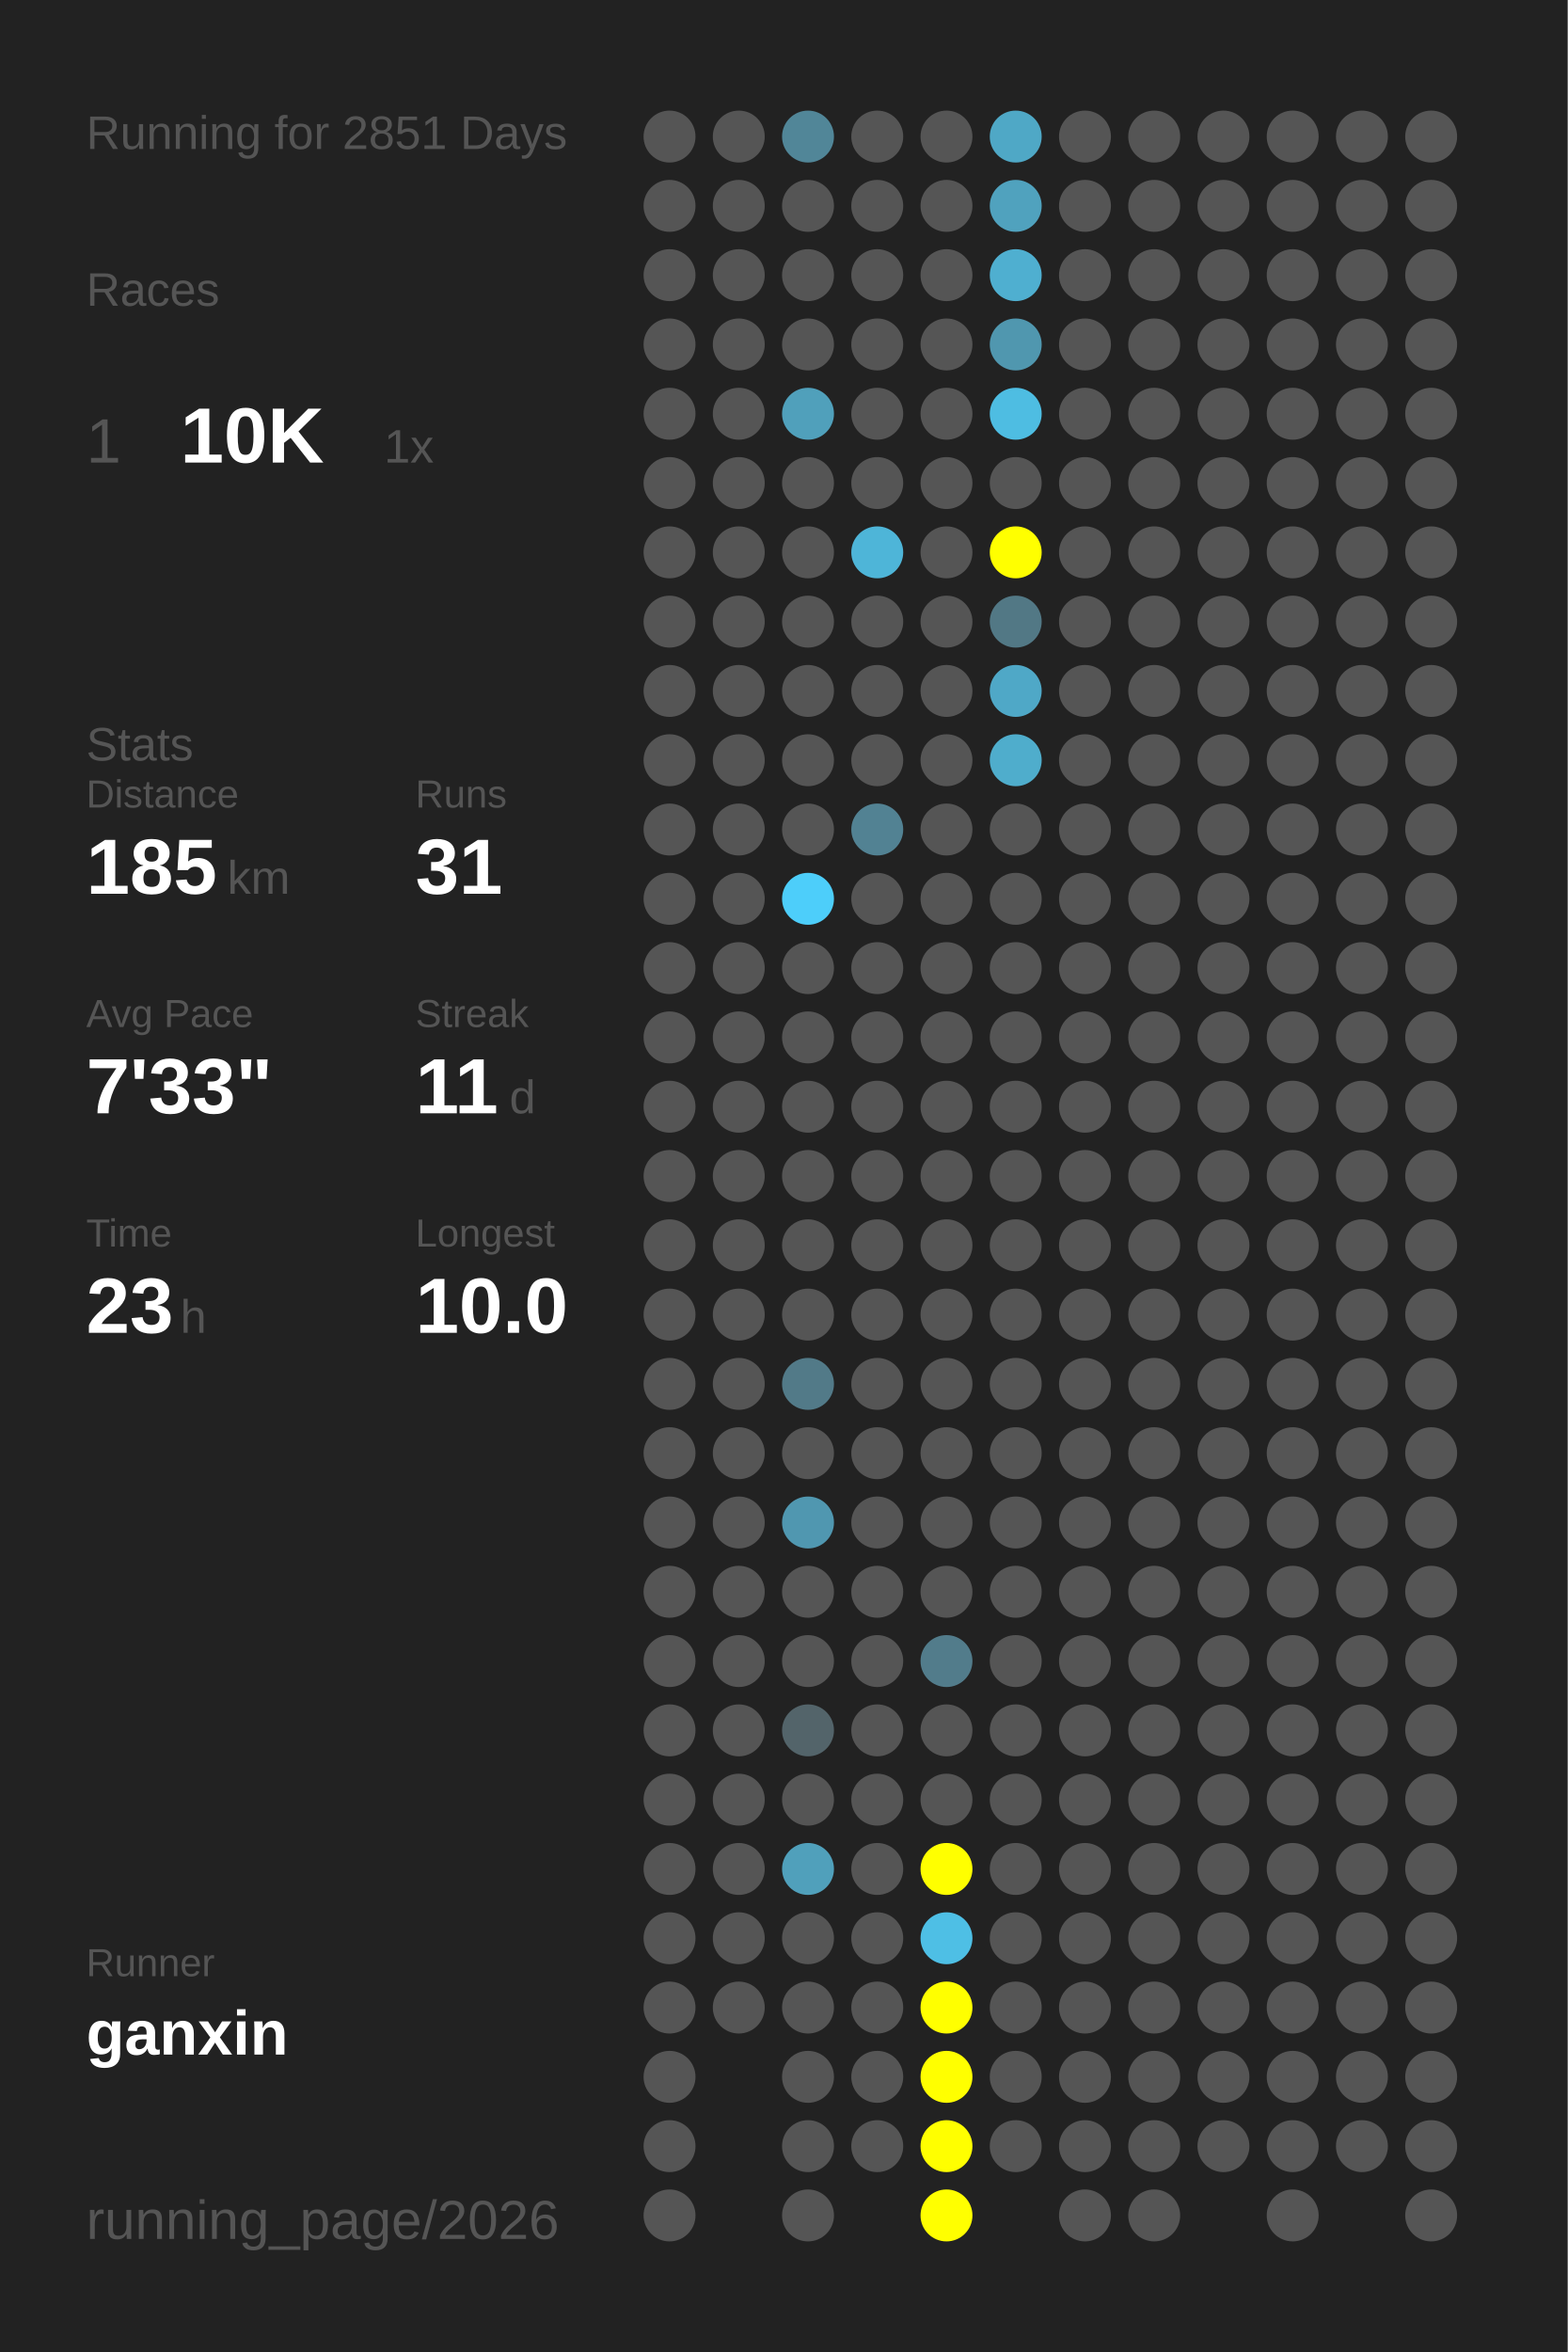
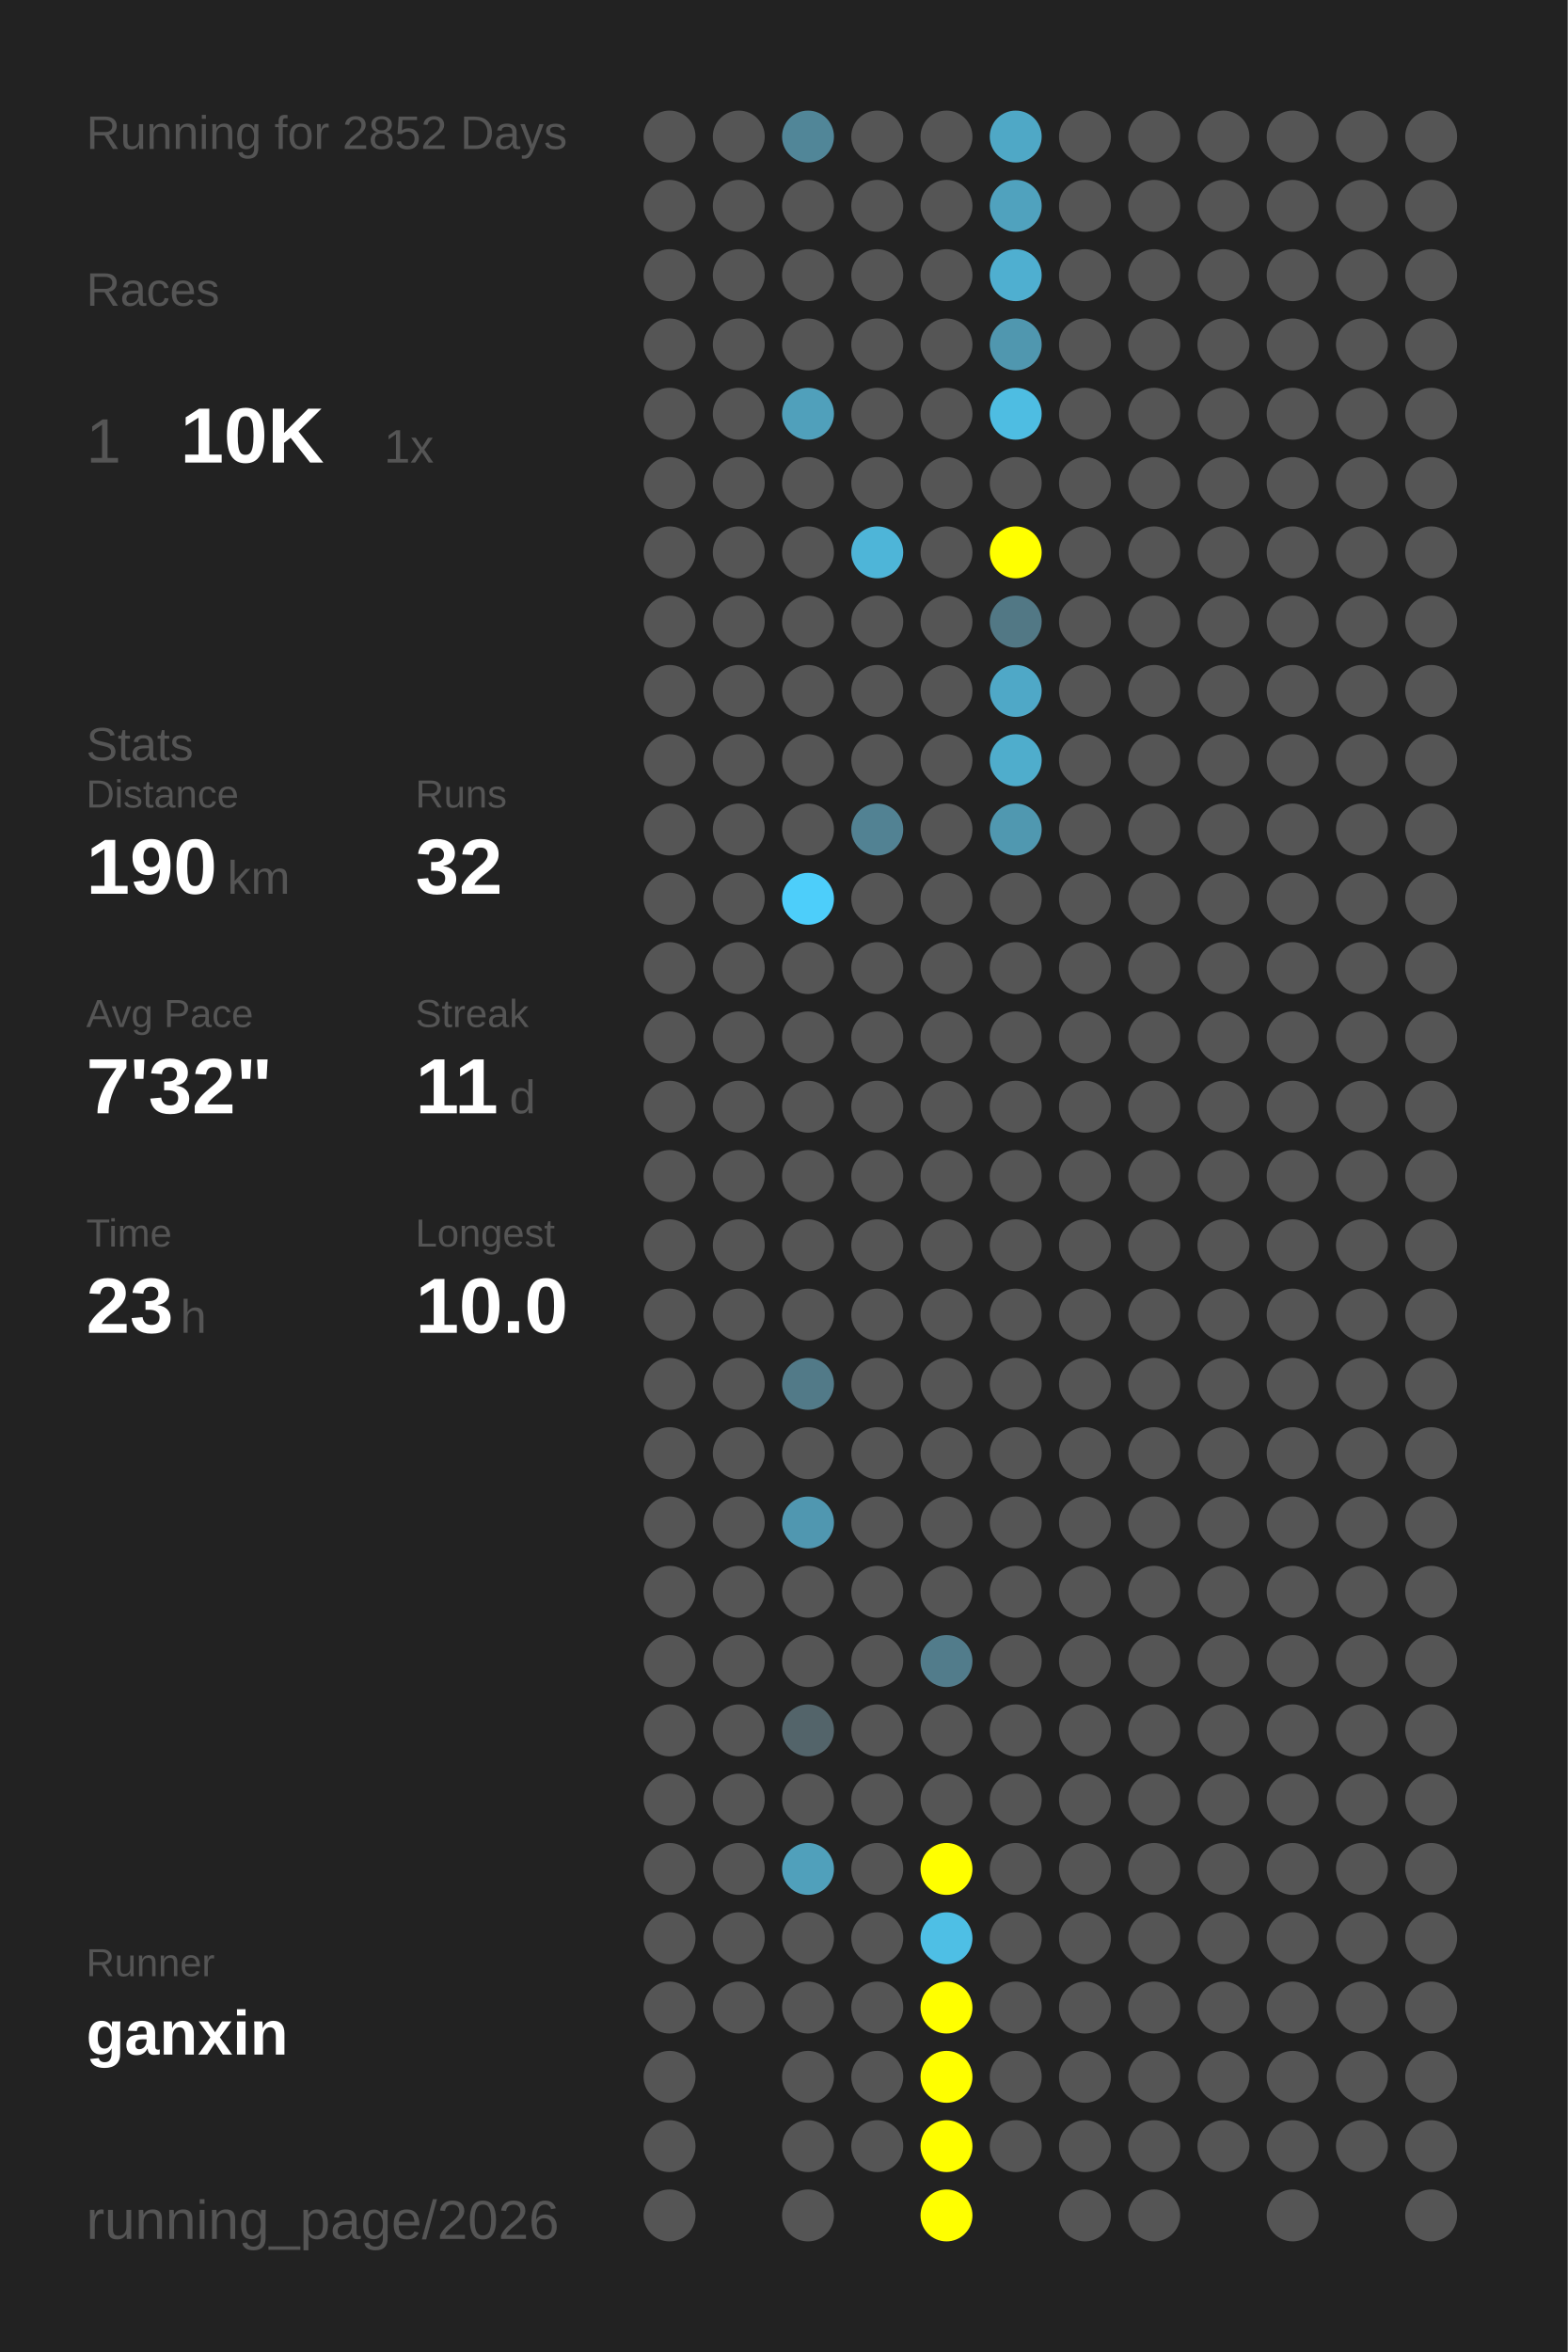
<svg xmlns="http://www.w3.org/2000/svg" baseProfile="full" height="300mm" version="1.1" viewBox="0,0,200,300" width="200mm">
  <defs />
  <rect fill="#222222" height="300" width="200" x="0" y="0" />
-   <text fill="#555555" style="font-size:6px; font-family:Arial;" x="11" y="19">Running for 2851 Days</text>
+   <text fill="#555555" style="font-size:6px; font-family:Arial;" x="11" y="19">Running for 2852 Days</text>
  <text fill="#555555" style="font-size:6px; font-family:Arial;" x="11" y="39">Races</text>
  <text fill="#555555" style="font-size:8px; font-family:Arial;" x="11" y="59">1</text>
  <text fill="#FFFFFF" style="font-size:10px; font-family:Arial; font-weight:bold;" x="23" y="59">10K</text>
  <text fill="#555555" style="font-size:6px; font-family:Arial;" x="49" y="59">1x</text>
  <text fill="#555555" style="font-size:6px; font-family:Arial;" x="11" y="97">Stats</text>
  <text fill="#555555" style="font-size:5px; font-family:Arial;" x="11" y="103">Distance</text>
-   <text fill="#FFFFFF" style="font-size:10px; font-family:Arial; font-weight:bold;" x="11" y="114">185</text>
+   <text fill="#FFFFFF" style="font-size:10px; font-family:Arial; font-weight:bold;" x="11" y="114">190</text>
  <text fill="#555555" style="font-size:6px; font-family:Arial;" x="29" y="114">km</text>
  <text fill="#555555" style="font-size:5px; font-family:Arial;" x="53" y="103">Runs</text>
-   <text fill="#FFFFFF" style="font-size:10px; font-family:Arial; font-weight:bold;" x="53" y="114">31</text>
+   <text fill="#FFFFFF" style="font-size:10px; font-family:Arial; font-weight:bold;" x="53" y="114">32</text>
  <text fill="#555555" style="font-size:5px; font-family:Arial;" x="11" y="131">Avg Pace</text>
-   <text fill="#FFFFFF" style="font-size:10px; font-family:Arial; font-weight:bold;" x="11" y="142">7'33"</text>
+   <text fill="#FFFFFF" style="font-size:10px; font-family:Arial; font-weight:bold;" x="11" y="142">7'32"</text>
  <text fill="#555555" style="font-size:5px; font-family:Arial;" x="53" y="131">Streak</text>
  <text fill="#FFFFFF" style="font-size:10px; font-family:Arial; font-weight:bold;" x="53" y="142">11</text>
  <text fill="#555555" style="font-size:6px; font-family:Arial;" x="65" y="142">d</text>
  <text fill="#555555" style="font-size:5px; font-family:Arial;" x="11" y="159">Time</text>
  <text fill="#FFFFFF" style="font-size:10px; font-family:Arial; font-weight:bold;" x="11" y="170">23</text>
  <text fill="#555555" style="font-size:6px; font-family:Arial;" x="23" y="170">h</text>
  <text fill="#555555" style="font-size:5px; font-family:Arial;" x="53" y="159">Longest</text>
  <text fill="#FFFFFF" style="font-size:10px; font-family:Arial; font-weight:bold;" x="53" y="170">10.0</text>
  <text fill="#555555" style="font-size:5px; font-family:Arial;" x="11" y="252.065">Runner</text>
  <text fill="#FFFFFF" style="font-size:8px; font-family:Arial; font-weight:bold;" x="11" y="262.065">ganxin</text>
  <text fill="#555555" style="font-size:7px; font-family:Arial;" x="11" y="285.581">running_page/2026</text>
  <circle cx="85.417" cy="17.419" fill="#555555" r="3.312" />
  <circle cx="85.417" cy="26.258" fill="#555555" r="3.312" />
  <circle cx="85.417" cy="35.097" fill="#555555" r="3.312" />
  <circle cx="85.417" cy="43.935" fill="#555555" r="3.312" />
  <circle cx="85.417" cy="52.774" fill="#555555" r="3.312" />
  <circle cx="85.417" cy="61.613" fill="#555555" r="3.312" />
  <circle cx="85.417" cy="70.452" fill="#555555" r="3.312" />
  <circle cx="85.417" cy="79.29" fill="#555555" r="3.312" />
  <circle cx="85.417" cy="88.129" fill="#555555" r="3.312" />
  <circle cx="85.417" cy="96.968" fill="#555555" r="3.312" />
  <circle cx="85.417" cy="105.806" fill="#555555" r="3.312" />
  <circle cx="85.417" cy="114.645" fill="#555555" r="3.312" />
  <circle cx="85.417" cy="123.484" fill="#555555" r="3.312" />
  <circle cx="85.417" cy="132.323" fill="#555555" r="3.312" />
  <circle cx="85.417" cy="141.161" fill="#555555" r="3.312" />
  <circle cx="85.417" cy="150" fill="#555555" r="3.312" />
  <circle cx="85.417" cy="158.839" fill="#555555" r="3.312" />
  <circle cx="85.417" cy="167.677" fill="#555555" r="3.312" />
  <circle cx="85.417" cy="176.516" fill="#555555" r="3.312" />
  <circle cx="85.417" cy="185.355" fill="#555555" r="3.312" />
  <circle cx="85.417" cy="194.194" fill="#555555" r="3.312" />
  <circle cx="85.417" cy="203.032" fill="#555555" r="3.312" />
  <circle cx="85.417" cy="211.871" fill="#555555" r="3.312" />
  <circle cx="85.417" cy="220.71" fill="#555555" r="3.312" />
  <circle cx="85.417" cy="229.548" fill="#555555" r="3.312" />
  <circle cx="85.417" cy="238.387" fill="#555555" r="3.312" />
  <circle cx="85.417" cy="247.226" fill="#555555" r="3.312" />
  <circle cx="85.417" cy="256.065" fill="#555555" r="3.312" />
  <circle cx="85.417" cy="264.903" fill="#555555" r="3.312" />
  <circle cx="85.417" cy="273.742" fill="#555555" r="3.312" />
  <circle cx="85.417" cy="282.581" fill="#555555" r="3.312" />
  <circle cx="94.25" cy="17.419" fill="#555555" r="3.312" />
  <circle cx="94.25" cy="26.258" fill="#555555" r="3.312" />
  <circle cx="94.25" cy="35.097" fill="#555555" r="3.312" />
  <circle cx="94.25" cy="43.935" fill="#555555" r="3.312" />
  <circle cx="94.25" cy="52.774" fill="#555555" r="3.312" />
  <circle cx="94.25" cy="61.613" fill="#555555" r="3.312" />
  <circle cx="94.25" cy="70.452" fill="#555555" r="3.312" />
  <circle cx="94.25" cy="79.29" fill="#555555" r="3.312" />
  <circle cx="94.25" cy="88.129" fill="#555555" r="3.312" />
  <circle cx="94.25" cy="96.968" fill="#555555" r="3.312" />
  <circle cx="94.25" cy="105.806" fill="#555555" r="3.312" />
  <circle cx="94.25" cy="114.645" fill="#555555" r="3.312" />
  <circle cx="94.25" cy="123.484" fill="#555555" r="3.312" />
  <circle cx="94.25" cy="132.323" fill="#555555" r="3.312" />
  <circle cx="94.25" cy="141.161" fill="#555555" r="3.312" />
  <circle cx="94.25" cy="150" fill="#555555" r="3.312" />
  <circle cx="94.25" cy="158.839" fill="#555555" r="3.312" />
  <circle cx="94.25" cy="167.677" fill="#555555" r="3.312" />
  <circle cx="94.25" cy="176.516" fill="#555555" r="3.312" />
  <circle cx="94.25" cy="185.355" fill="#555555" r="3.312" />
  <circle cx="94.25" cy="194.194" fill="#555555" r="3.312" />
  <circle cx="94.25" cy="203.032" fill="#555555" r="3.312" />
  <circle cx="94.25" cy="211.871" fill="#555555" r="3.312" />
  <circle cx="94.25" cy="220.71" fill="#555555" r="3.312" />
  <circle cx="94.25" cy="229.548" fill="#555555" r="3.312" />
  <circle cx="94.25" cy="238.387" fill="#555555" r="3.312" />
  <circle cx="94.25" cy="247.226" fill="#555555" r="3.312" />
  <circle cx="94.25" cy="256.065" fill="#555555" r="3.312" />
  <circle cx="103.083" cy="17.419" fill="#518698" r="3.312" />
  <circle cx="103.083" cy="26.258" fill="#555555" r="3.312" />
  <circle cx="103.083" cy="35.097" fill="#555555" r="3.312" />
  <circle cx="103.083" cy="43.935" fill="#555555" r="3.312" />
  <circle cx="103.083" cy="52.774" fill="#50a0bb" r="3.312" />
  <circle cx="103.083" cy="61.613" fill="#555555" r="3.312" />
  <circle cx="103.083" cy="70.452" fill="#555555" r="3.312" />
  <circle cx="103.083" cy="79.29" fill="#555555" r="3.312" />
  <circle cx="103.083" cy="88.129" fill="#555555" r="3.312" />
  <circle cx="103.083" cy="96.968" fill="#555555" r="3.312" />
  <circle cx="103.083" cy="105.806" fill="#555555" r="3.312" />
  <circle cx="103.083" cy="114.645" fill="#4dcefa" r="3.312" />
  <circle cx="103.083" cy="123.484" fill="#555555" r="3.312" />
  <circle cx="103.083" cy="132.323" fill="#555555" r="3.312" />
  <circle cx="103.083" cy="141.161" fill="#555555" r="3.312" />
  <circle cx="103.083" cy="150" fill="#555555" r="3.312" />
  <circle cx="103.083" cy="158.839" fill="#555555" r="3.312" />
  <circle cx="103.083" cy="167.677" fill="#555555" r="3.312" />
  <circle cx="103.083" cy="176.516" fill="#527a88" r="3.312" />
  <circle cx="103.083" cy="185.355" fill="#555555" r="3.312" />
  <circle cx="103.083" cy="194.194" fill="#5097b0" r="3.312" />
  <circle cx="103.083" cy="203.032" fill="#555555" r="3.312" />
  <circle cx="103.083" cy="211.871" fill="#555555" r="3.312" />
  <circle cx="103.083" cy="220.71" fill="#53646a" r="3.312" />
  <circle cx="103.083" cy="229.548" fill="#555555" r="3.312" />
  <circle cx="103.083" cy="238.387" fill="#50a0bb" r="3.312" />
  <circle cx="103.083" cy="247.226" fill="#555555" r="3.312" />
  <circle cx="103.083" cy="256.065" fill="#555555" r="3.312" />
  <circle cx="103.083" cy="264.903" fill="#555555" r="3.312" />
  <circle cx="103.083" cy="273.742" fill="#555555" r="3.312" />
  <circle cx="103.083" cy="282.581" fill="#555555" r="3.312" />
  <circle cx="111.917" cy="17.419" fill="#555555" r="3.312" />
  <circle cx="111.917" cy="26.258" fill="#555555" r="3.312" />
  <circle cx="111.917" cy="35.097" fill="#555555" r="3.312" />
  <circle cx="111.917" cy="43.935" fill="#555555" r="3.312" />
  <circle cx="111.917" cy="52.774" fill="#555555" r="3.312" />
  <circle cx="111.917" cy="61.613" fill="#555555" r="3.312" />
  <circle cx="111.917" cy="70.452" fill="#4eb5d8" r="3.312" />
  <circle cx="111.917" cy="79.29" fill="#555555" r="3.312" />
  <circle cx="111.917" cy="88.129" fill="#555555" r="3.312" />
  <circle cx="111.917" cy="96.968" fill="#555555" r="3.312" />
  <circle cx="111.917" cy="105.806" fill="#528293" r="3.312" />
  <circle cx="111.917" cy="114.645" fill="#555555" r="3.312" />
  <circle cx="111.917" cy="123.484" fill="#555555" r="3.312" />
  <circle cx="111.917" cy="132.323" fill="#555555" r="3.312" />
  <circle cx="111.917" cy="141.161" fill="#555555" r="3.312" />
  <circle cx="111.917" cy="150" fill="#555555" r="3.312" />
  <circle cx="111.917" cy="158.839" fill="#555555" r="3.312" />
  <circle cx="111.917" cy="167.677" fill="#555555" r="3.312" />
  <circle cx="111.917" cy="176.516" fill="#555555" r="3.312" />
  <circle cx="111.917" cy="185.355" fill="#555555" r="3.312" />
  <circle cx="111.917" cy="194.194" fill="#555555" r="3.312" />
  <circle cx="111.917" cy="203.032" fill="#555555" r="3.312" />
  <circle cx="111.917" cy="211.871" fill="#555555" r="3.312" />
  <circle cx="111.917" cy="220.71" fill="#555555" r="3.312" />
  <circle cx="111.917" cy="229.548" fill="#555555" r="3.312" />
  <circle cx="111.917" cy="238.387" fill="#555555" r="3.312" />
  <circle cx="111.917" cy="247.226" fill="#555555" r="3.312" />
  <circle cx="111.917" cy="256.065" fill="#555555" r="3.312" />
  <circle cx="111.917" cy="264.903" fill="#555555" r="3.312" />
  <circle cx="111.917" cy="273.742" fill="#555555" r="3.312" />
  <circle cx="120.75" cy="17.419" fill="#555555" r="3.312" />
  <circle cx="120.75" cy="26.258" fill="#555555" r="3.312" />
  <circle cx="120.75" cy="35.097" fill="#555555" r="3.312" />
  <circle cx="120.75" cy="43.935" fill="#555555" r="3.312" />
  <circle cx="120.75" cy="52.774" fill="#555555" r="3.312" />
  <circle cx="120.75" cy="61.613" fill="#555555" r="3.312" />
  <circle cx="120.75" cy="70.452" fill="#555555" r="3.312" />
  <circle cx="120.75" cy="79.29" fill="#555555" r="3.312" />
  <circle cx="120.75" cy="88.129" fill="#555555" r="3.312" />
  <circle cx="120.75" cy="96.968" fill="#555555" r="3.312" />
  <circle cx="120.75" cy="105.806" fill="#555555" r="3.312" />
  <circle cx="120.75" cy="114.645" fill="#555555" r="3.312" />
  <circle cx="120.75" cy="123.484" fill="#555555" r="3.312" />
  <circle cx="120.75" cy="132.323" fill="#555555" r="3.312" />
  <circle cx="120.75" cy="141.161" fill="#555555" r="3.312" />
  <circle cx="120.75" cy="150" fill="#555555" r="3.312" />
  <circle cx="120.75" cy="158.839" fill="#555555" r="3.312" />
  <circle cx="120.75" cy="167.677" fill="#555555" r="3.312" />
  <circle cx="120.75" cy="176.516" fill="#555555" r="3.312" />
  <circle cx="120.75" cy="185.355" fill="#555555" r="3.312" />
  <circle cx="120.75" cy="194.194" fill="#555555" r="3.312" />
  <circle cx="120.75" cy="203.032" fill="#555555" r="3.312" />
  <circle cx="120.75" cy="211.871" fill="#527c8b" r="3.312" />
  <circle cx="120.75" cy="220.71" fill="#555555" r="3.312" />
  <circle cx="120.75" cy="229.548" fill="#555555" r="3.312" />
  <circle cx="120.75" cy="238.387" fill="#FFFF00" r="3.312" />
  <circle cx="120.75" cy="247.226" fill="#4ebfe5" r="3.312" />
  <circle cx="120.75" cy="256.065" fill="#FFFF00" r="3.312" />
  <circle cx="120.75" cy="264.903" fill="#FFFF00" r="3.312" />
  <circle cx="120.75" cy="273.742" fill="#FFFF00" r="3.312" />
  <circle cx="120.75" cy="282.581" fill="#FFFF00" r="3.312" />
  <circle cx="129.583" cy="17.419" fill="#4fa8c6" r="3.312" />
  <circle cx="129.583" cy="26.258" fill="#50a2be" r="3.312" />
  <circle cx="129.583" cy="35.097" fill="#4fafd0" r="3.312" />
  <circle cx="129.583" cy="43.935" fill="#5097af" r="3.312" />
  <circle cx="129.583" cy="52.774" fill="#4ebde2" r="3.312" />
  <circle cx="129.583" cy="61.613" fill="#555555" r="3.312" />
  <circle cx="129.583" cy="70.452" fill="#FFFF00" r="3.312" />
  <circle cx="129.583" cy="79.29" fill="#527885" r="3.312" />
  <circle cx="129.583" cy="88.129" fill="#4fa8c7" r="3.312" />
  <circle cx="129.583" cy="96.968" fill="#4fadcc" r="3.312" />
-   <circle cx="129.583" cy="105.806" fill="#555555" r="3.312" />
+   <circle cx="129.583" cy="105.806" fill="#5098b0" r="3.312" />
  <circle cx="129.583" cy="114.645" fill="#555555" r="3.312" />
  <circle cx="129.583" cy="123.484" fill="#555555" r="3.312" />
  <circle cx="129.583" cy="132.323" fill="#555555" r="3.312" />
  <circle cx="129.583" cy="141.161" fill="#555555" r="3.312" />
  <circle cx="129.583" cy="150" fill="#555555" r="3.312" />
  <circle cx="129.583" cy="158.839" fill="#555555" r="3.312" />
  <circle cx="129.583" cy="167.677" fill="#555555" r="3.312" />
  <circle cx="129.583" cy="176.516" fill="#555555" r="3.312" />
  <circle cx="129.583" cy="185.355" fill="#555555" r="3.312" />
  <circle cx="129.583" cy="194.194" fill="#555555" r="3.312" />
  <circle cx="129.583" cy="203.032" fill="#555555" r="3.312" />
  <circle cx="129.583" cy="211.871" fill="#555555" r="3.312" />
  <circle cx="129.583" cy="220.71" fill="#555555" r="3.312" />
  <circle cx="129.583" cy="229.548" fill="#555555" r="3.312" />
  <circle cx="129.583" cy="238.387" fill="#555555" r="3.312" />
  <circle cx="129.583" cy="247.226" fill="#555555" r="3.312" />
  <circle cx="129.583" cy="256.065" fill="#555555" r="3.312" />
  <circle cx="129.583" cy="264.903" fill="#555555" r="3.312" />
  <circle cx="129.583" cy="273.742" fill="#555555" r="3.312" />
  <circle cx="138.417" cy="17.419" fill="#555555" r="3.312" />
  <circle cx="138.417" cy="26.258" fill="#555555" r="3.312" />
  <circle cx="138.417" cy="35.097" fill="#555555" r="3.312" />
  <circle cx="138.417" cy="43.935" fill="#555555" r="3.312" />
  <circle cx="138.417" cy="52.774" fill="#555555" r="3.312" />
  <circle cx="138.417" cy="61.613" fill="#555555" r="3.312" />
  <circle cx="138.417" cy="70.452" fill="#555555" r="3.312" />
  <circle cx="138.417" cy="79.29" fill="#555555" r="3.312" />
  <circle cx="138.417" cy="88.129" fill="#555555" r="3.312" />
  <circle cx="138.417" cy="96.968" fill="#555555" r="3.312" />
  <circle cx="138.417" cy="105.806" fill="#555555" r="3.312" />
  <circle cx="138.417" cy="114.645" fill="#555555" r="3.312" />
  <circle cx="138.417" cy="123.484" fill="#555555" r="3.312" />
  <circle cx="138.417" cy="132.323" fill="#555555" r="3.312" />
  <circle cx="138.417" cy="141.161" fill="#555555" r="3.312" />
  <circle cx="138.417" cy="150" fill="#555555" r="3.312" />
  <circle cx="138.417" cy="158.839" fill="#555555" r="3.312" />
  <circle cx="138.417" cy="167.677" fill="#555555" r="3.312" />
  <circle cx="138.417" cy="176.516" fill="#555555" r="3.312" />
  <circle cx="138.417" cy="185.355" fill="#555555" r="3.312" />
  <circle cx="138.417" cy="194.194" fill="#555555" r="3.312" />
  <circle cx="138.417" cy="203.032" fill="#555555" r="3.312" />
  <circle cx="138.417" cy="211.871" fill="#555555" r="3.312" />
  <circle cx="138.417" cy="220.71" fill="#555555" r="3.312" />
  <circle cx="138.417" cy="229.548" fill="#555555" r="3.312" />
  <circle cx="138.417" cy="238.387" fill="#555555" r="3.312" />
  <circle cx="138.417" cy="247.226" fill="#555555" r="3.312" />
  <circle cx="138.417" cy="256.065" fill="#555555" r="3.312" />
  <circle cx="138.417" cy="264.903" fill="#555555" r="3.312" />
  <circle cx="138.417" cy="273.742" fill="#555555" r="3.312" />
  <circle cx="138.417" cy="282.581" fill="#555555" r="3.312" />
  <circle cx="147.25" cy="17.419" fill="#555555" r="3.312" />
  <circle cx="147.25" cy="26.258" fill="#555555" r="3.312" />
  <circle cx="147.25" cy="35.097" fill="#555555" r="3.312" />
  <circle cx="147.25" cy="43.935" fill="#555555" r="3.312" />
  <circle cx="147.25" cy="52.774" fill="#555555" r="3.312" />
  <circle cx="147.25" cy="61.613" fill="#555555" r="3.312" />
  <circle cx="147.25" cy="70.452" fill="#555555" r="3.312" />
  <circle cx="147.25" cy="79.29" fill="#555555" r="3.312" />
  <circle cx="147.25" cy="88.129" fill="#555555" r="3.312" />
  <circle cx="147.25" cy="96.968" fill="#555555" r="3.312" />
  <circle cx="147.25" cy="105.806" fill="#555555" r="3.312" />
  <circle cx="147.25" cy="114.645" fill="#555555" r="3.312" />
  <circle cx="147.25" cy="123.484" fill="#555555" r="3.312" />
  <circle cx="147.25" cy="132.323" fill="#555555" r="3.312" />
  <circle cx="147.25" cy="141.161" fill="#555555" r="3.312" />
  <circle cx="147.25" cy="150" fill="#555555" r="3.312" />
  <circle cx="147.25" cy="158.839" fill="#555555" r="3.312" />
  <circle cx="147.25" cy="167.677" fill="#555555" r="3.312" />
  <circle cx="147.25" cy="176.516" fill="#555555" r="3.312" />
  <circle cx="147.25" cy="185.355" fill="#555555" r="3.312" />
  <circle cx="147.25" cy="194.194" fill="#555555" r="3.312" />
  <circle cx="147.25" cy="203.032" fill="#555555" r="3.312" />
  <circle cx="147.25" cy="211.871" fill="#555555" r="3.312" />
  <circle cx="147.25" cy="220.71" fill="#555555" r="3.312" />
  <circle cx="147.25" cy="229.548" fill="#555555" r="3.312" />
  <circle cx="147.25" cy="238.387" fill="#555555" r="3.312" />
  <circle cx="147.25" cy="247.226" fill="#555555" r="3.312" />
  <circle cx="147.25" cy="256.065" fill="#555555" r="3.312" />
  <circle cx="147.25" cy="264.903" fill="#555555" r="3.312" />
  <circle cx="147.25" cy="273.742" fill="#555555" r="3.312" />
  <circle cx="147.25" cy="282.581" fill="#555555" r="3.312" />
  <circle cx="156.083" cy="17.419" fill="#555555" r="3.312" />
  <circle cx="156.083" cy="26.258" fill="#555555" r="3.312" />
  <circle cx="156.083" cy="35.097" fill="#555555" r="3.312" />
  <circle cx="156.083" cy="43.935" fill="#555555" r="3.312" />
  <circle cx="156.083" cy="52.774" fill="#555555" r="3.312" />
  <circle cx="156.083" cy="61.613" fill="#555555" r="3.312" />
  <circle cx="156.083" cy="70.452" fill="#555555" r="3.312" />
  <circle cx="156.083" cy="79.29" fill="#555555" r="3.312" />
  <circle cx="156.083" cy="88.129" fill="#555555" r="3.312" />
  <circle cx="156.083" cy="96.968" fill="#555555" r="3.312" />
  <circle cx="156.083" cy="105.806" fill="#555555" r="3.312" />
  <circle cx="156.083" cy="114.645" fill="#555555" r="3.312" />
  <circle cx="156.083" cy="123.484" fill="#555555" r="3.312" />
  <circle cx="156.083" cy="132.323" fill="#555555" r="3.312" />
  <circle cx="156.083" cy="141.161" fill="#555555" r="3.312" />
  <circle cx="156.083" cy="150" fill="#555555" r="3.312" />
  <circle cx="156.083" cy="158.839" fill="#555555" r="3.312" />
  <circle cx="156.083" cy="167.677" fill="#555555" r="3.312" />
  <circle cx="156.083" cy="176.516" fill="#555555" r="3.312" />
  <circle cx="156.083" cy="185.355" fill="#555555" r="3.312" />
  <circle cx="156.083" cy="194.194" fill="#555555" r="3.312" />
  <circle cx="156.083" cy="203.032" fill="#555555" r="3.312" />
  <circle cx="156.083" cy="211.871" fill="#555555" r="3.312" />
  <circle cx="156.083" cy="220.71" fill="#555555" r="3.312" />
  <circle cx="156.083" cy="229.548" fill="#555555" r="3.312" />
  <circle cx="156.083" cy="238.387" fill="#555555" r="3.312" />
  <circle cx="156.083" cy="247.226" fill="#555555" r="3.312" />
  <circle cx="156.083" cy="256.065" fill="#555555" r="3.312" />
  <circle cx="156.083" cy="264.903" fill="#555555" r="3.312" />
  <circle cx="156.083" cy="273.742" fill="#555555" r="3.312" />
  <circle cx="164.917" cy="17.419" fill="#555555" r="3.312" />
  <circle cx="164.917" cy="26.258" fill="#555555" r="3.312" />
  <circle cx="164.917" cy="35.097" fill="#555555" r="3.312" />
  <circle cx="164.917" cy="43.935" fill="#555555" r="3.312" />
  <circle cx="164.917" cy="52.774" fill="#555555" r="3.312" />
  <circle cx="164.917" cy="61.613" fill="#555555" r="3.312" />
  <circle cx="164.917" cy="70.452" fill="#555555" r="3.312" />
  <circle cx="164.917" cy="79.29" fill="#555555" r="3.312" />
  <circle cx="164.917" cy="88.129" fill="#555555" r="3.312" />
  <circle cx="164.917" cy="96.968" fill="#555555" r="3.312" />
  <circle cx="164.917" cy="105.806" fill="#555555" r="3.312" />
  <circle cx="164.917" cy="114.645" fill="#555555" r="3.312" />
  <circle cx="164.917" cy="123.484" fill="#555555" r="3.312" />
  <circle cx="164.917" cy="132.323" fill="#555555" r="3.312" />
  <circle cx="164.917" cy="141.161" fill="#555555" r="3.312" />
  <circle cx="164.917" cy="150" fill="#555555" r="3.312" />
  <circle cx="164.917" cy="158.839" fill="#555555" r="3.312" />
  <circle cx="164.917" cy="167.677" fill="#555555" r="3.312" />
  <circle cx="164.917" cy="176.516" fill="#555555" r="3.312" />
  <circle cx="164.917" cy="185.355" fill="#555555" r="3.312" />
  <circle cx="164.917" cy="194.194" fill="#555555" r="3.312" />
  <circle cx="164.917" cy="203.032" fill="#555555" r="3.312" />
  <circle cx="164.917" cy="211.871" fill="#555555" r="3.312" />
  <circle cx="164.917" cy="220.71" fill="#555555" r="3.312" />
  <circle cx="164.917" cy="229.548" fill="#555555" r="3.312" />
  <circle cx="164.917" cy="238.387" fill="#555555" r="3.312" />
  <circle cx="164.917" cy="247.226" fill="#555555" r="3.312" />
  <circle cx="164.917" cy="256.065" fill="#555555" r="3.312" />
  <circle cx="164.917" cy="264.903" fill="#555555" r="3.312" />
  <circle cx="164.917" cy="273.742" fill="#555555" r="3.312" />
  <circle cx="164.917" cy="282.581" fill="#555555" r="3.312" />
  <circle cx="173.75" cy="17.419" fill="#555555" r="3.312" />
  <circle cx="173.75" cy="26.258" fill="#555555" r="3.312" />
  <circle cx="173.75" cy="35.097" fill="#555555" r="3.312" />
  <circle cx="173.75" cy="43.935" fill="#555555" r="3.312" />
  <circle cx="173.75" cy="52.774" fill="#555555" r="3.312" />
  <circle cx="173.75" cy="61.613" fill="#555555" r="3.312" />
  <circle cx="173.75" cy="70.452" fill="#555555" r="3.312" />
  <circle cx="173.75" cy="79.29" fill="#555555" r="3.312" />
  <circle cx="173.75" cy="88.129" fill="#555555" r="3.312" />
  <circle cx="173.75" cy="96.968" fill="#555555" r="3.312" />
  <circle cx="173.75" cy="105.806" fill="#555555" r="3.312" />
  <circle cx="173.75" cy="114.645" fill="#555555" r="3.312" />
  <circle cx="173.75" cy="123.484" fill="#555555" r="3.312" />
  <circle cx="173.75" cy="132.323" fill="#555555" r="3.312" />
  <circle cx="173.75" cy="141.161" fill="#555555" r="3.312" />
  <circle cx="173.75" cy="150" fill="#555555" r="3.312" />
  <circle cx="173.75" cy="158.839" fill="#555555" r="3.312" />
  <circle cx="173.75" cy="167.677" fill="#555555" r="3.312" />
  <circle cx="173.75" cy="176.516" fill="#555555" r="3.312" />
  <circle cx="173.75" cy="185.355" fill="#555555" r="3.312" />
  <circle cx="173.75" cy="194.194" fill="#555555" r="3.312" />
  <circle cx="173.75" cy="203.032" fill="#555555" r="3.312" />
  <circle cx="173.75" cy="211.871" fill="#555555" r="3.312" />
  <circle cx="173.75" cy="220.71" fill="#555555" r="3.312" />
  <circle cx="173.75" cy="229.548" fill="#555555" r="3.312" />
  <circle cx="173.75" cy="238.387" fill="#555555" r="3.312" />
  <circle cx="173.75" cy="247.226" fill="#555555" r="3.312" />
  <circle cx="173.75" cy="256.065" fill="#555555" r="3.312" />
  <circle cx="173.75" cy="264.903" fill="#555555" r="3.312" />
  <circle cx="173.75" cy="273.742" fill="#555555" r="3.312" />
  <circle cx="182.583" cy="17.419" fill="#555555" r="3.312" />
  <circle cx="182.583" cy="26.258" fill="#555555" r="3.312" />
  <circle cx="182.583" cy="35.097" fill="#555555" r="3.312" />
  <circle cx="182.583" cy="43.935" fill="#555555" r="3.312" />
  <circle cx="182.583" cy="52.774" fill="#555555" r="3.312" />
  <circle cx="182.583" cy="61.613" fill="#555555" r="3.312" />
  <circle cx="182.583" cy="70.452" fill="#555555" r="3.312" />
  <circle cx="182.583" cy="79.29" fill="#555555" r="3.312" />
  <circle cx="182.583" cy="88.129" fill="#555555" r="3.312" />
  <circle cx="182.583" cy="96.968" fill="#555555" r="3.312" />
  <circle cx="182.583" cy="105.806" fill="#555555" r="3.312" />
  <circle cx="182.583" cy="114.645" fill="#555555" r="3.312" />
  <circle cx="182.583" cy="123.484" fill="#555555" r="3.312" />
  <circle cx="182.583" cy="132.323" fill="#555555" r="3.312" />
  <circle cx="182.583" cy="141.161" fill="#555555" r="3.312" />
  <circle cx="182.583" cy="150" fill="#555555" r="3.312" />
  <circle cx="182.583" cy="158.839" fill="#555555" r="3.312" />
  <circle cx="182.583" cy="167.677" fill="#555555" r="3.312" />
  <circle cx="182.583" cy="176.516" fill="#555555" r="3.312" />
  <circle cx="182.583" cy="185.355" fill="#555555" r="3.312" />
  <circle cx="182.583" cy="194.194" fill="#555555" r="3.312" />
  <circle cx="182.583" cy="203.032" fill="#555555" r="3.312" />
  <circle cx="182.583" cy="211.871" fill="#555555" r="3.312" />
  <circle cx="182.583" cy="220.71" fill="#555555" r="3.312" />
  <circle cx="182.583" cy="229.548" fill="#555555" r="3.312" />
  <circle cx="182.583" cy="238.387" fill="#555555" r="3.312" />
  <circle cx="182.583" cy="247.226" fill="#555555" r="3.312" />
  <circle cx="182.583" cy="256.065" fill="#555555" r="3.312" />
  <circle cx="182.583" cy="264.903" fill="#555555" r="3.312" />
  <circle cx="182.583" cy="273.742" fill="#555555" r="3.312" />
  <circle cx="182.583" cy="282.581" fill="#555555" r="3.312" />
</svg>
